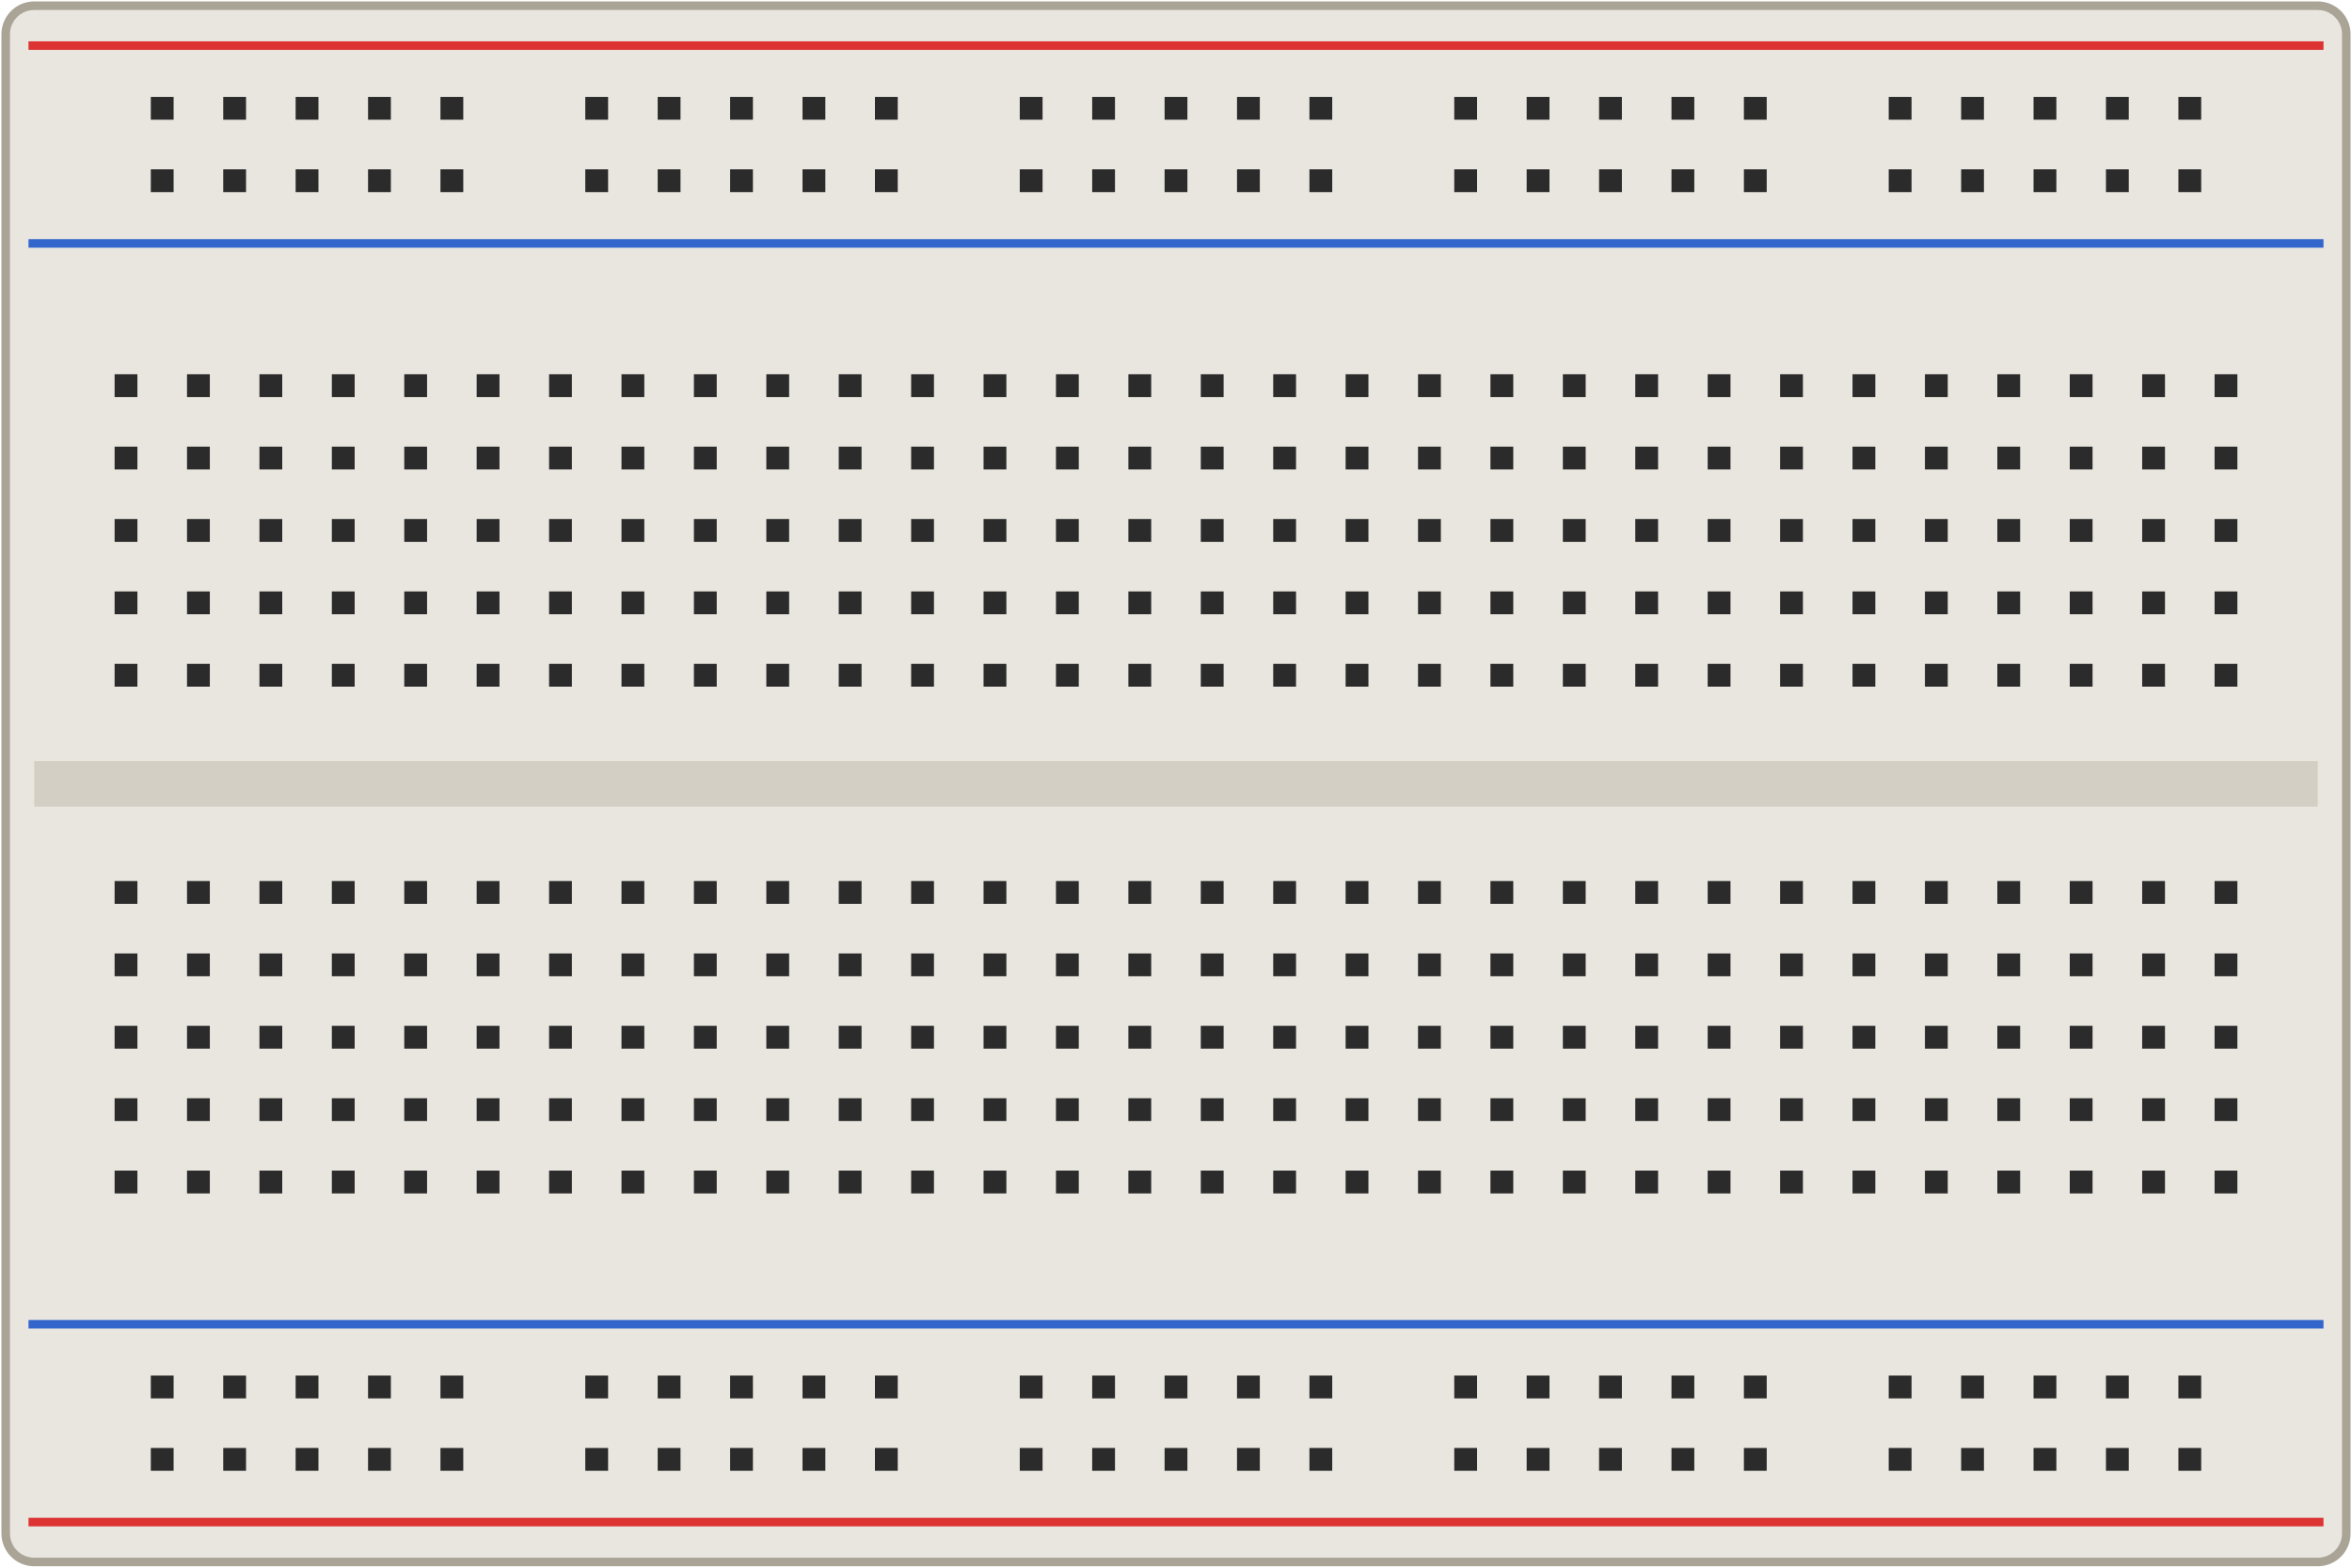
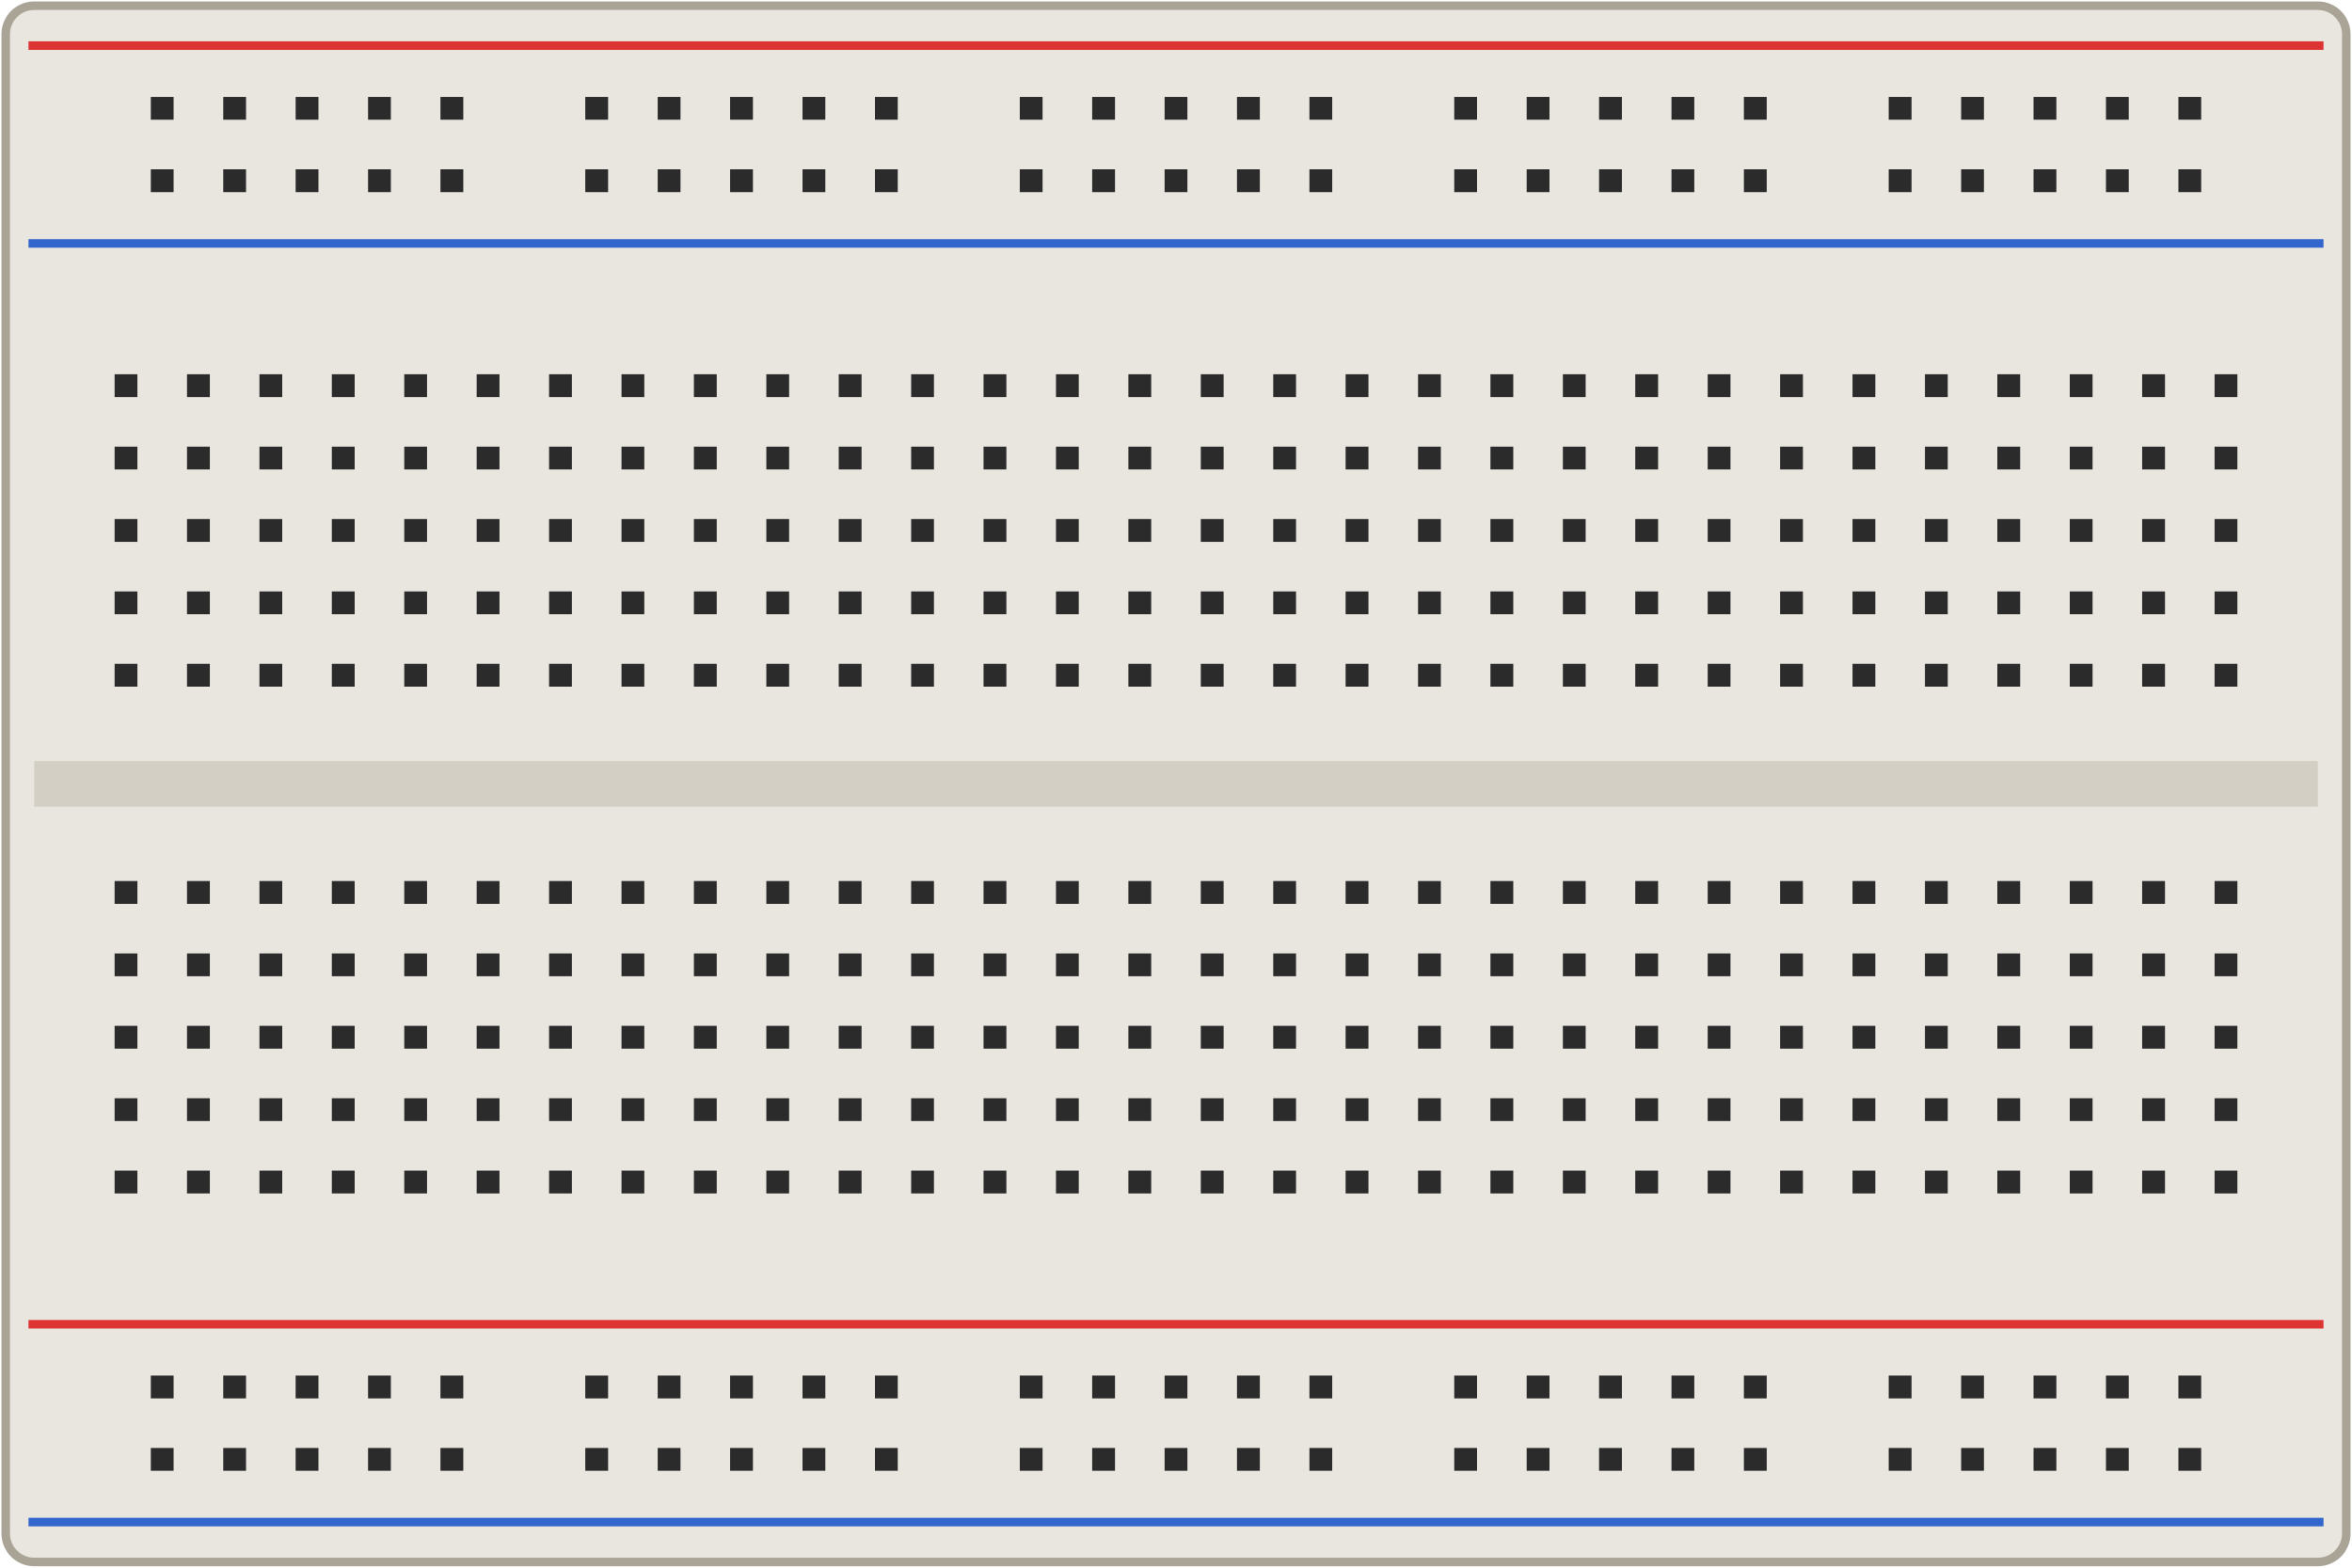
<svg xmlns="http://www.w3.org/2000/svg" width="825" height="550" viewBox="0 0 825 550">
  <rect x="2" y="2" width="821" height="546" rx="10" fill="#e9e6df" stroke="#a9a496" stroke-width="3" />
  <rect x="12" y="267" width="801" height="16" fill="#d3cfc4" />
-   <path d="M10 16H815M10 534H815" stroke="#d33" stroke-width="3" />
-   <path d="M10 85.4H815M10 464.6H815" stroke="#36c" stroke-width="3" />
+   <path d="M10 16H815M10 464.6H815" stroke="#d33" stroke-width="3" />
+   <path d="M10 85.4H815M10 534H815" stroke="#36c" stroke-width="3" />
  <path d="M40.2 131.3h8v8h-8zM40.2 156.7h8v8h-8zM40.2 182.1h8v8h-8zM40.2 207.5h8v8h-8zM40.2 232.9h8v8h-8zM40.2 309.1h8v8h-8zM40.2 334.5h8v8h-8zM40.2 359.9h8v8h-8zM40.2 385.3h8v8h-8zM40.2 410.7h8v8h-8zM65.6 131.3h8v8h-8zM65.6 156.7h8v8h-8zM65.6 182.1h8v8h-8zM65.6 207.5h8v8h-8zM65.6 232.9h8v8h-8zM65.6 309.1h8v8h-8zM65.6 334.5h8v8h-8zM65.6 359.9h8v8h-8zM65.6 385.3h8v8h-8zM65.6 410.7h8v8h-8zM91 131.3h8v8h-8zM91 156.7h8v8h-8zM91 182.1h8v8h-8zM91 207.5h8v8h-8zM91 232.9h8v8h-8zM91 309.1h8v8h-8zM91 334.5h8v8h-8zM91 359.9h8v8h-8zM91 385.3h8v8h-8zM91 410.7h8v8h-8zM116.4 131.3h8v8h-8zM116.4 156.7h8v8h-8zM116.4 182.1h8v8h-8zM116.4 207.5h8v8h-8zM116.4 232.9h8v8h-8zM116.4 309.1h8v8h-8zM116.4 334.5h8v8h-8zM116.4 359.9h8v8h-8zM116.4 385.3h8v8h-8zM116.4 410.7h8v8h-8zM141.8 131.3h8v8h-8zM141.8 156.7h8v8h-8zM141.8 182.1h8v8h-8zM141.8 207.5h8v8h-8zM141.8 232.9h8v8h-8zM141.8 309.1h8v8h-8zM141.8 334.5h8v8h-8zM141.8 359.9h8v8h-8zM141.8 385.3h8v8h-8zM141.8 410.7h8v8h-8zM167.2 131.3h8v8h-8zM167.2 156.7h8v8h-8zM167.2 182.1h8v8h-8zM167.2 207.5h8v8h-8zM167.2 232.9h8v8h-8zM167.2 309.1h8v8h-8zM167.2 334.5h8v8h-8zM167.2 359.9h8v8h-8zM167.2 385.3h8v8h-8zM167.2 410.7h8v8h-8zM192.6 131.3h8v8h-8zM192.6 156.7h8v8h-8zM192.6 182.1h8v8h-8zM192.6 207.5h8v8h-8zM192.6 232.9h8v8h-8zM192.6 309.1h8v8h-8zM192.6 334.5h8v8h-8zM192.6 359.9h8v8h-8zM192.6 385.3h8v8h-8zM192.6 410.7h8v8h-8zM218 131.3h8v8h-8zM218 156.7h8v8h-8zM218 182.1h8v8h-8zM218 207.5h8v8h-8zM218 232.9h8v8h-8zM218 309.1h8v8h-8zM218 334.5h8v8h-8zM218 359.9h8v8h-8zM218 385.3h8v8h-8zM218 410.7h8v8h-8zM243.4 131.3h8v8h-8zM243.4 156.7h8v8h-8zM243.4 182.1h8v8h-8zM243.4 207.5h8v8h-8zM243.4 232.9h8v8h-8zM243.4 309.1h8v8h-8zM243.4 334.5h8v8h-8zM243.4 359.9h8v8h-8zM243.4 385.3h8v8h-8zM243.4 410.7h8v8h-8zM268.8 131.3h8v8h-8zM268.8 156.7h8v8h-8zM268.8 182.1h8v8h-8zM268.8 207.5h8v8h-8zM268.8 232.9h8v8h-8zM268.8 309.1h8v8h-8zM268.8 334.5h8v8h-8zM268.8 359.9h8v8h-8zM268.8 385.3h8v8h-8zM268.8 410.7h8v8h-8zM294.2 131.3h8v8h-8zM294.2 156.7h8v8h-8zM294.2 182.1h8v8h-8zM294.2 207.5h8v8h-8zM294.2 232.9h8v8h-8zM294.2 309.1h8v8h-8zM294.2 334.5h8v8h-8zM294.2 359.9h8v8h-8zM294.2 385.3h8v8h-8zM294.2 410.7h8v8h-8zM319.6 131.3h8v8h-8zM319.6 156.7h8v8h-8zM319.6 182.1h8v8h-8zM319.6 207.5h8v8h-8zM319.6 232.9h8v8h-8zM319.6 309.1h8v8h-8zM319.6 334.5h8v8h-8zM319.6 359.9h8v8h-8zM319.6 385.3h8v8h-8zM319.6 410.7h8v8h-8zM345 131.3h8v8h-8zM345 156.7h8v8h-8zM345 182.1h8v8h-8zM345 207.5h8v8h-8zM345 232.9h8v8h-8zM345 309.1h8v8h-8zM345 334.5h8v8h-8zM345 359.9h8v8h-8zM345 385.3h8v8h-8zM345 410.7h8v8h-8zM370.4 131.3h8v8h-8zM370.4 156.7h8v8h-8zM370.4 182.1h8v8h-8zM370.4 207.5h8v8h-8zM370.4 232.9h8v8h-8zM370.4 309.1h8v8h-8zM370.4 334.5h8v8h-8zM370.4 359.9h8v8h-8zM370.4 385.3h8v8h-8zM370.4 410.7h8v8h-8zM395.8 131.3h8v8h-8zM395.8 156.7h8v8h-8zM395.8 182.1h8v8h-8zM395.8 207.5h8v8h-8zM395.8 232.9h8v8h-8zM395.8 309.1h8v8h-8zM395.8 334.5h8v8h-8zM395.8 359.9h8v8h-8zM395.8 385.3h8v8h-8zM395.8 410.7h8v8h-8zM421.2 131.3h8v8h-8zM421.2 156.7h8v8h-8zM421.2 182.1h8v8h-8zM421.2 207.5h8v8h-8zM421.2 232.9h8v8h-8zM421.2 309.1h8v8h-8zM421.2 334.5h8v8h-8zM421.2 359.9h8v8h-8zM421.2 385.3h8v8h-8zM421.2 410.7h8v8h-8zM446.6 131.3h8v8h-8zM446.6 156.7h8v8h-8zM446.6 182.1h8v8h-8zM446.6 207.5h8v8h-8zM446.6 232.9h8v8h-8zM446.6 309.1h8v8h-8zM446.6 334.5h8v8h-8zM446.6 359.9h8v8h-8zM446.6 385.3h8v8h-8zM446.6 410.7h8v8h-8zM472 131.3h8v8h-8zM472 156.7h8v8h-8zM472 182.1h8v8h-8zM472 207.5h8v8h-8zM472 232.9h8v8h-8zM472 309.1h8v8h-8zM472 334.5h8v8h-8zM472 359.9h8v8h-8zM472 385.3h8v8h-8zM472 410.7h8v8h-8zM497.4 131.3h8v8h-8zM497.4 156.7h8v8h-8zM497.4 182.1h8v8h-8zM497.4 207.5h8v8h-8zM497.4 232.9h8v8h-8zM497.4 309.1h8v8h-8zM497.4 334.5h8v8h-8zM497.4 359.9h8v8h-8zM497.4 385.3h8v8h-8zM497.4 410.7h8v8h-8zM522.8 131.3h8v8h-8zM522.8 156.7h8v8h-8zM522.8 182.1h8v8h-8zM522.8 207.5h8v8h-8zM522.8 232.9h8v8h-8zM522.8 309.1h8v8h-8zM522.8 334.5h8v8h-8zM522.8 359.9h8v8h-8zM522.8 385.3h8v8h-8zM522.8 410.7h8v8h-8zM548.2 131.3h8v8h-8zM548.2 156.7h8v8h-8zM548.2 182.1h8v8h-8zM548.2 207.5h8v8h-8zM548.2 232.9h8v8h-8zM548.2 309.1h8v8h-8zM548.2 334.5h8v8h-8zM548.2 359.9h8v8h-8zM548.2 385.3h8v8h-8zM548.2 410.7h8v8h-8zM573.6 131.3h8v8h-8zM573.6 156.7h8v8h-8zM573.6 182.1h8v8h-8zM573.6 207.5h8v8h-8zM573.6 232.9h8v8h-8zM573.6 309.1h8v8h-8zM573.6 334.5h8v8h-8zM573.6 359.9h8v8h-8zM573.6 385.3h8v8h-8zM573.6 410.7h8v8h-8zM599 131.3h8v8h-8zM599 156.7h8v8h-8zM599 182.1h8v8h-8zM599 207.5h8v8h-8zM599 232.9h8v8h-8zM599 309.1h8v8h-8zM599 334.5h8v8h-8zM599 359.9h8v8h-8zM599 385.3h8v8h-8zM599 410.7h8v8h-8zM624.4 131.3h8v8h-8zM624.4 156.7h8v8h-8zM624.4 182.1h8v8h-8zM624.4 207.5h8v8h-8zM624.4 232.9h8v8h-8zM624.4 309.1h8v8h-8zM624.4 334.5h8v8h-8zM624.4 359.9h8v8h-8zM624.4 385.3h8v8h-8zM624.4 410.7h8v8h-8zM649.8 131.3h8v8h-8zM649.8 156.7h8v8h-8zM649.8 182.1h8v8h-8zM649.8 207.5h8v8h-8zM649.8 232.9h8v8h-8zM649.8 309.1h8v8h-8zM649.8 334.5h8v8h-8zM649.8 359.9h8v8h-8zM649.8 385.3h8v8h-8zM649.8 410.7h8v8h-8zM675.2 131.3h8v8h-8zM675.2 156.7h8v8h-8zM675.2 182.1h8v8h-8zM675.2 207.5h8v8h-8zM675.2 232.9h8v8h-8zM675.2 309.1h8v8h-8zM675.2 334.5h8v8h-8zM675.2 359.9h8v8h-8zM675.2 385.3h8v8h-8zM675.2 410.7h8v8h-8zM700.6 131.3h8v8h-8zM700.6 156.7h8v8h-8zM700.6 182.1h8v8h-8zM700.6 207.5h8v8h-8zM700.6 232.9h8v8h-8zM700.6 309.1h8v8h-8zM700.6 334.5h8v8h-8zM700.6 359.9h8v8h-8zM700.6 385.3h8v8h-8zM700.6 410.7h8v8h-8zM726 131.3h8v8h-8zM726 156.7h8v8h-8zM726 182.1h8v8h-8zM726 207.5h8v8h-8zM726 232.9h8v8h-8zM726 309.1h8v8h-8zM726 334.5h8v8h-8zM726 359.9h8v8h-8zM726 385.3h8v8h-8zM726 410.7h8v8h-8zM751.4 131.3h8v8h-8zM751.4 156.7h8v8h-8zM751.4 182.1h8v8h-8zM751.4 207.5h8v8h-8zM751.4 232.9h8v8h-8zM751.4 309.1h8v8h-8zM751.4 334.5h8v8h-8zM751.4 359.9h8v8h-8zM751.4 385.3h8v8h-8zM751.4 410.7h8v8h-8zM776.8 131.3h8v8h-8zM776.8 156.7h8v8h-8zM776.8 182.1h8v8h-8zM776.8 207.5h8v8h-8zM776.8 232.9h8v8h-8zM776.8 309.1h8v8h-8zM776.8 334.5h8v8h-8zM776.8 359.9h8v8h-8zM776.8 385.3h8v8h-8zM776.8 410.7h8v8h-8zM52.9 34h8v8h-8zM78.3 34h8v8h-8zM103.7 34h8v8h-8zM129.1 34h8v8h-8zM154.5 34h8v8h-8zM205.3 34h8v8h-8zM230.7 34h8v8h-8zM256.1 34h8v8h-8zM281.5 34h8v8h-8zM306.9 34h8v8h-8zM357.7 34h8v8h-8zM383.1 34h8v8h-8zM408.5 34h8v8h-8zM433.9 34h8v8h-8zM459.3 34h8v8h-8zM510.1 34h8v8h-8zM535.5 34h8v8h-8zM560.9 34h8v8h-8zM586.3 34h8v8h-8zM611.7 34h8v8h-8zM662.5 34h8v8h-8zM687.9 34h8v8h-8zM713.3 34h8v8h-8zM738.7 34h8v8h-8zM764.1 34h8v8h-8zM52.9 59.4h8v8h-8zM78.3 59.4h8v8h-8zM103.7 59.4h8v8h-8zM129.1 59.4h8v8h-8zM154.5 59.4h8v8h-8zM205.3 59.4h8v8h-8zM230.7 59.4h8v8h-8zM256.1 59.4h8v8h-8zM281.5 59.4h8v8h-8zM306.9 59.4h8v8h-8zM357.7 59.4h8v8h-8zM383.1 59.4h8v8h-8zM408.5 59.4h8v8h-8zM433.9 59.4h8v8h-8zM459.3 59.4h8v8h-8zM510.1 59.4h8v8h-8zM535.5 59.4h8v8h-8zM560.9 59.4h8v8h-8zM586.3 59.4h8v8h-8zM611.7 59.4h8v8h-8zM662.5 59.4h8v8h-8zM687.9 59.4h8v8h-8zM713.3 59.4h8v8h-8zM738.7 59.4h8v8h-8zM764.1 59.4h8v8h-8zM52.9 482.6h8v8h-8zM78.3 482.6h8v8h-8zM103.7 482.6h8v8h-8zM129.1 482.6h8v8h-8zM154.5 482.6h8v8h-8zM205.3 482.6h8v8h-8zM230.7 482.6h8v8h-8zM256.1 482.6h8v8h-8zM281.5 482.6h8v8h-8zM306.9 482.6h8v8h-8zM357.7 482.6h8v8h-8zM383.1 482.6h8v8h-8zM408.5 482.6h8v8h-8zM433.9 482.6h8v8h-8zM459.3 482.6h8v8h-8zM510.1 482.6h8v8h-8zM535.5 482.6h8v8h-8zM560.9 482.6h8v8h-8zM586.3 482.6h8v8h-8zM611.7 482.6h8v8h-8zM662.5 482.6h8v8h-8zM687.9 482.6h8v8h-8zM713.3 482.6h8v8h-8zM738.7 482.6h8v8h-8zM764.1 482.6h8v8h-8zM52.9 508h8v8h-8zM78.3 508h8v8h-8zM103.7 508h8v8h-8zM129.1 508h8v8h-8zM154.5 508h8v8h-8zM205.3 508h8v8h-8zM230.7 508h8v8h-8zM256.1 508h8v8h-8zM281.5 508h8v8h-8zM306.9 508h8v8h-8zM357.7 508h8v8h-8zM383.1 508h8v8h-8zM408.5 508h8v8h-8zM433.9 508h8v8h-8zM459.3 508h8v8h-8zM510.1 508h8v8h-8zM535.5 508h8v8h-8zM560.9 508h8v8h-8zM586.3 508h8v8h-8zM611.7 508h8v8h-8zM662.5 508h8v8h-8zM687.9 508h8v8h-8zM713.3 508h8v8h-8zM738.7 508h8v8h-8zM764.1 508h8v8h-8z" fill="#2b2b2b" />
</svg>
